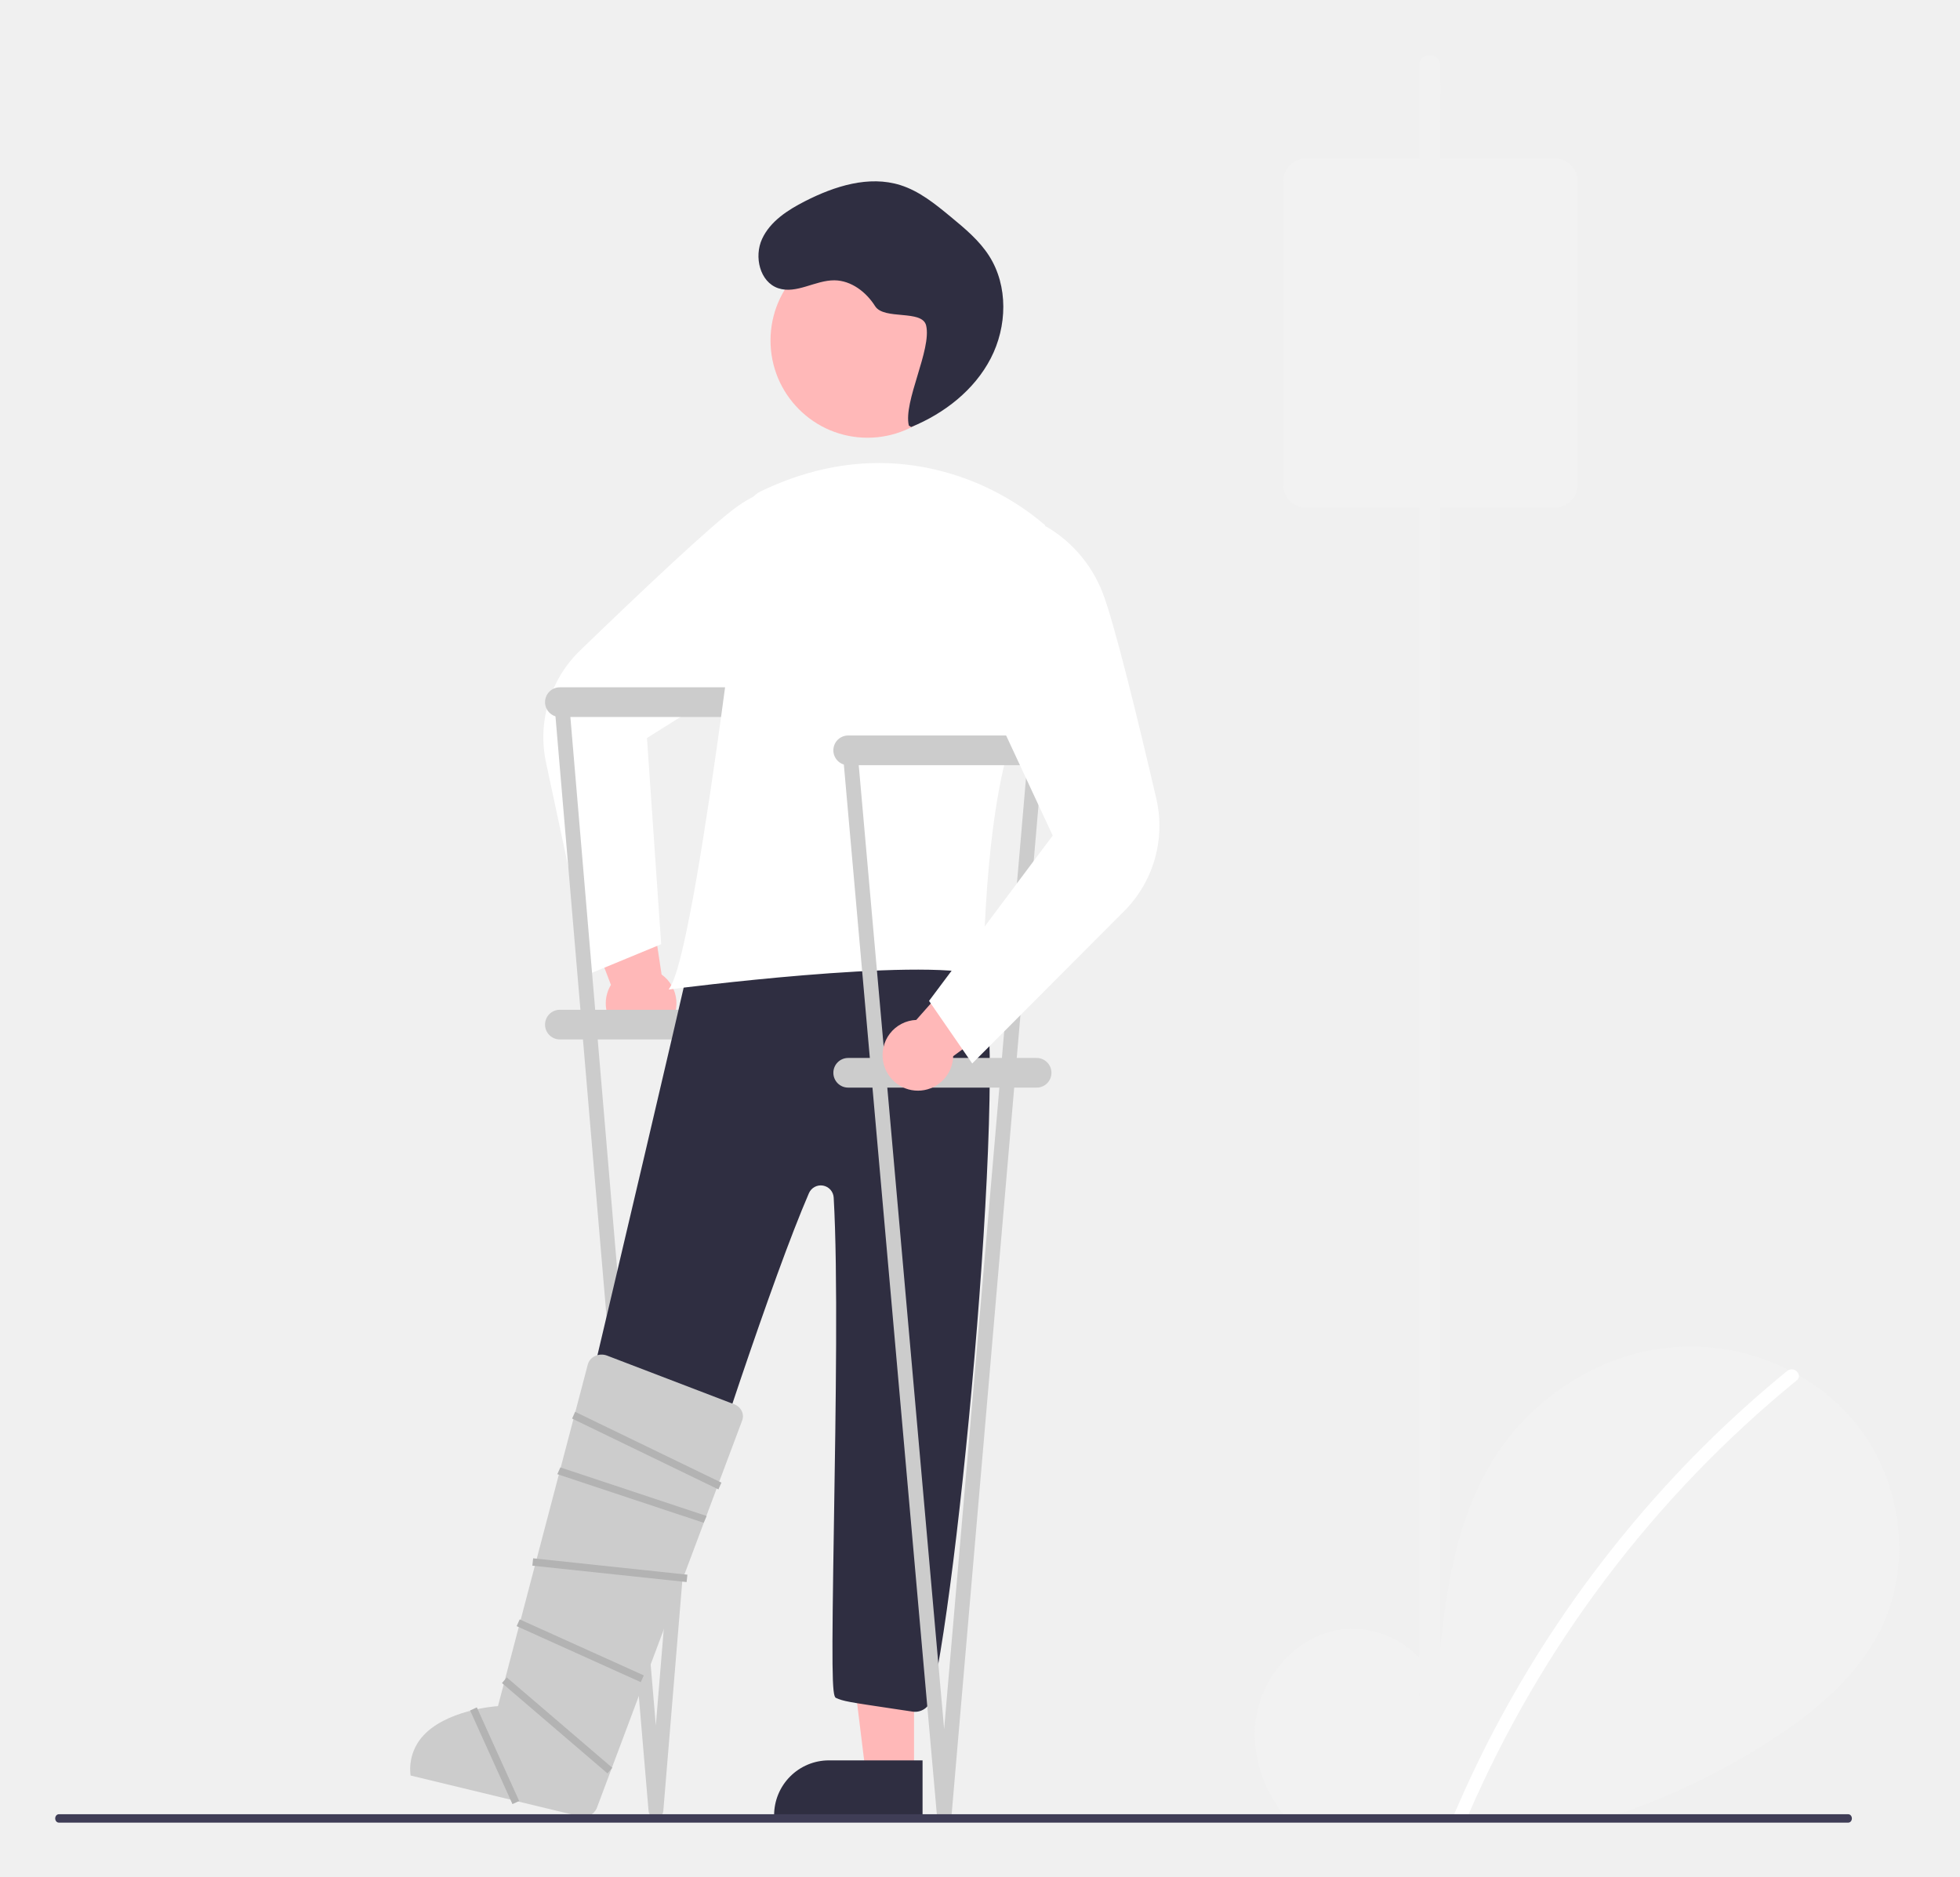
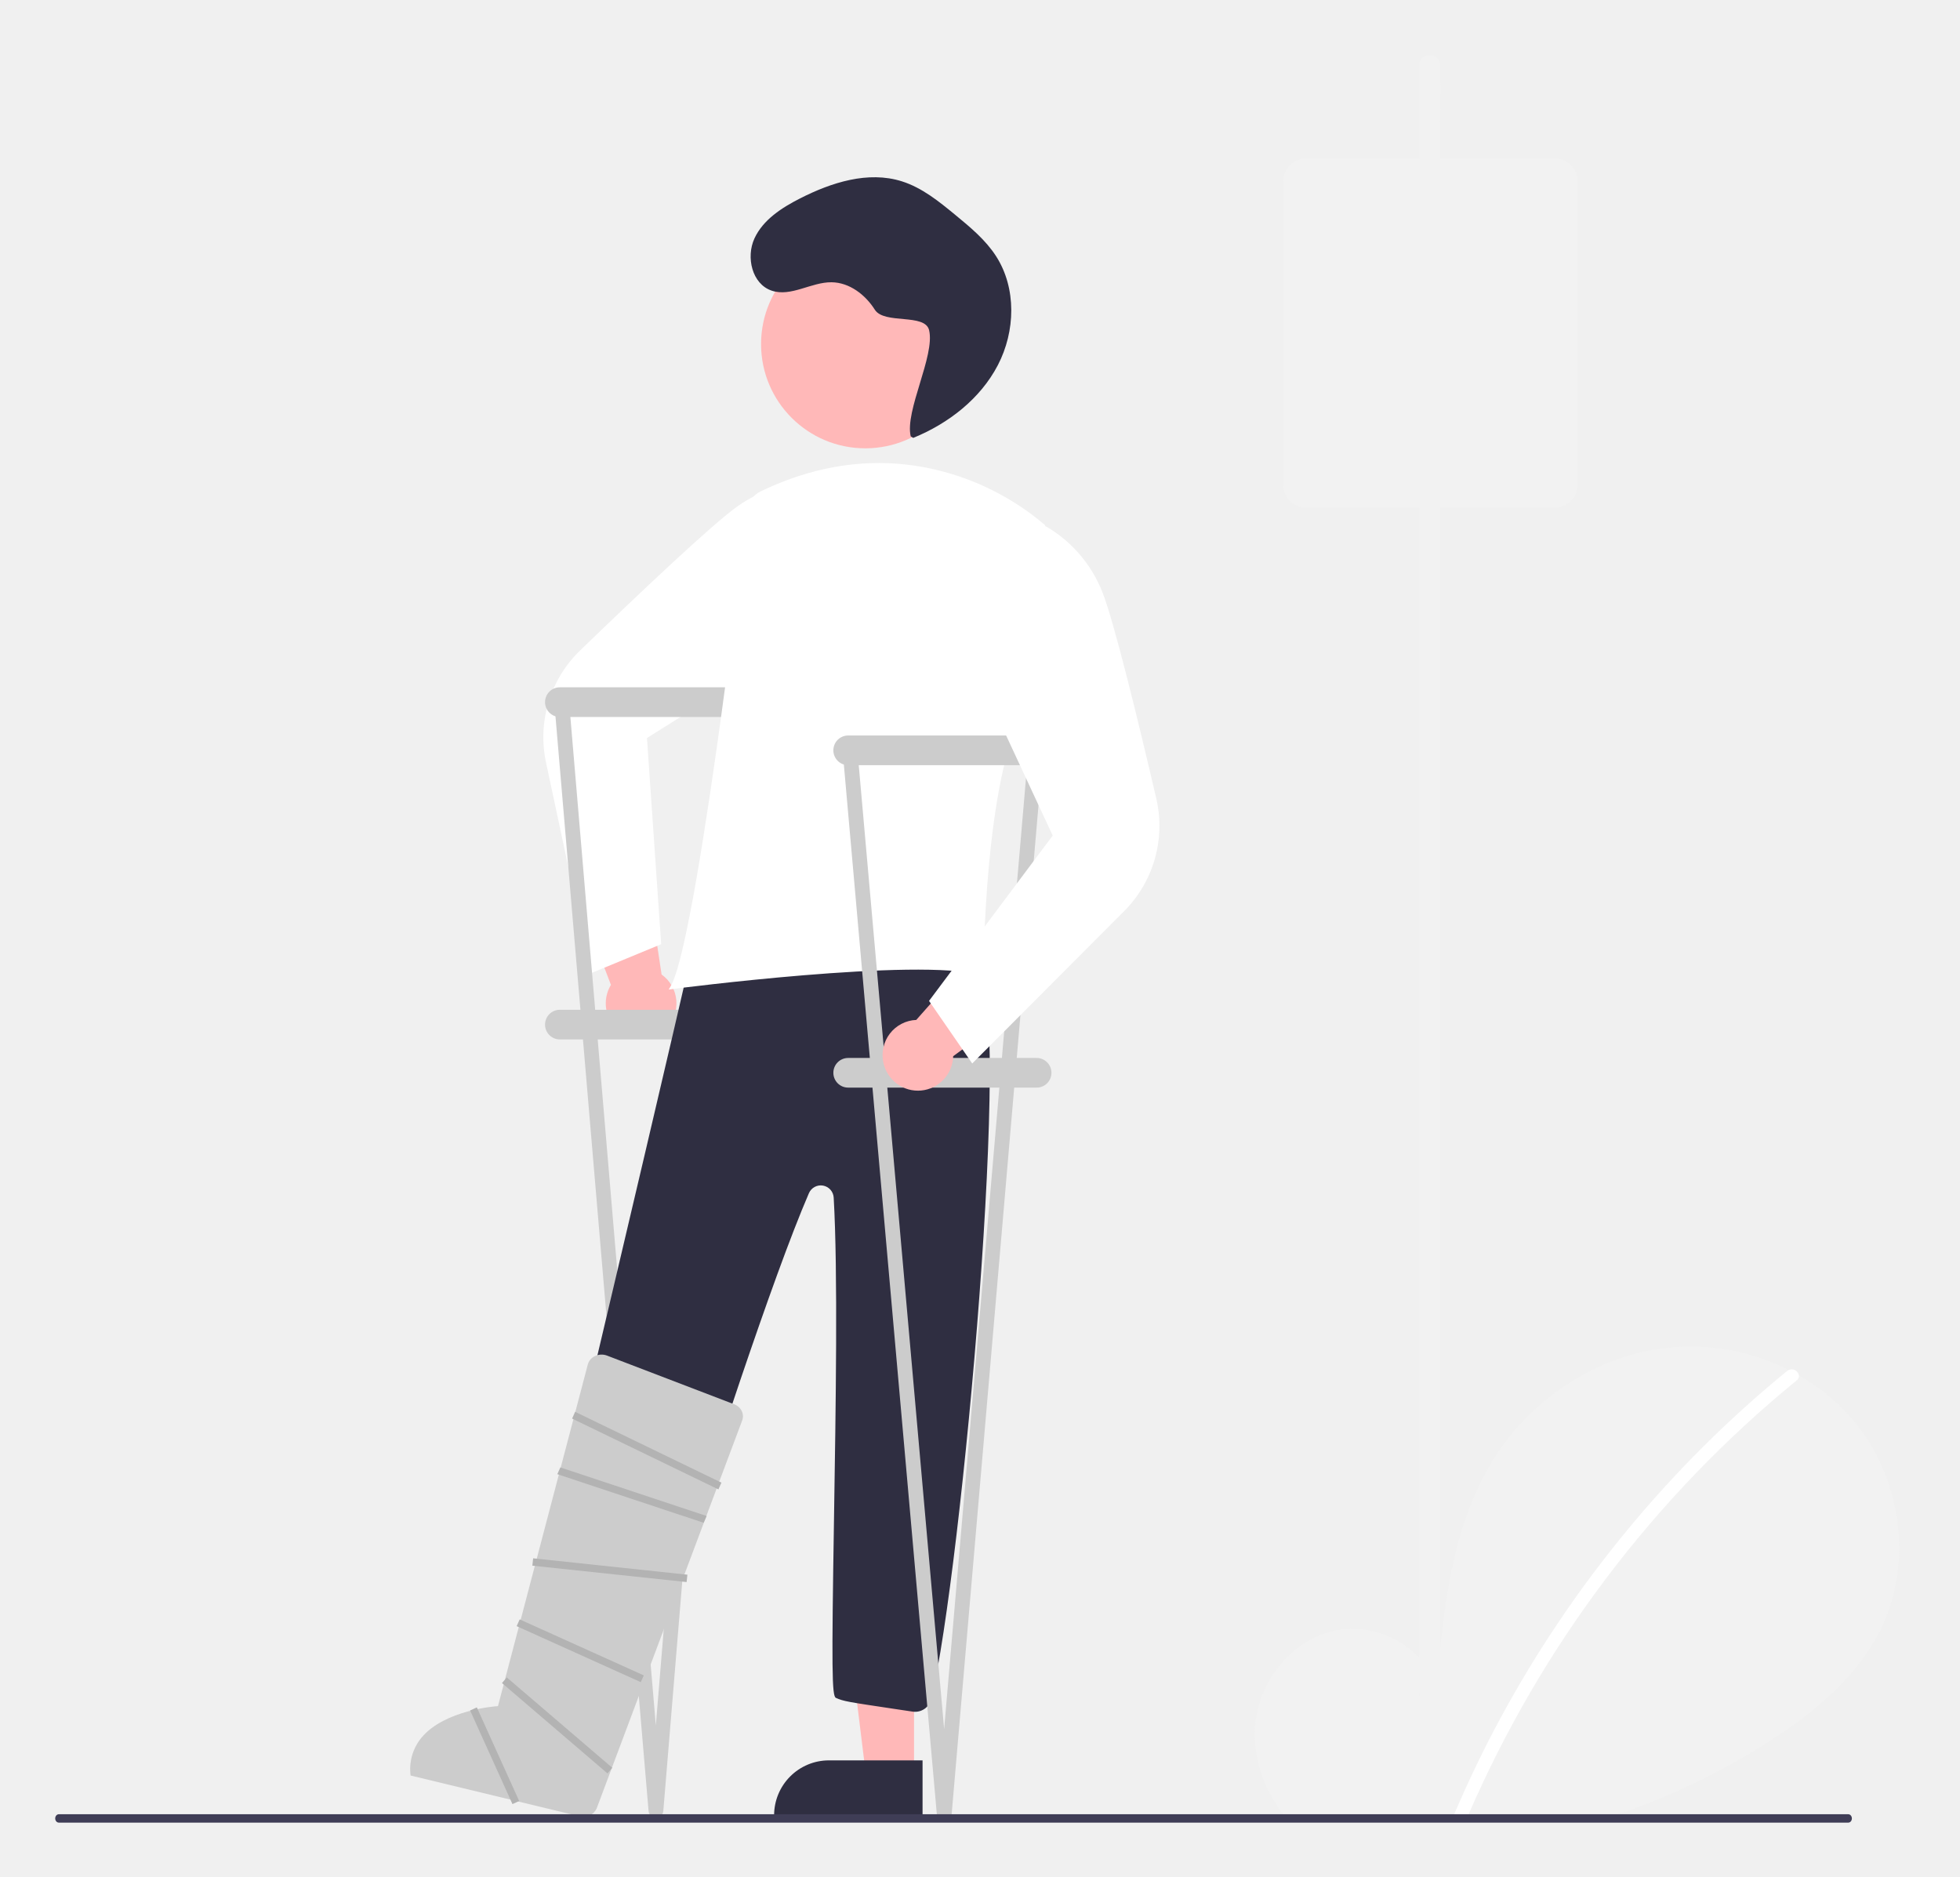
<svg xmlns="http://www.w3.org/2000/svg" width="188" height="180" viewBox="0 0 188 180" fill="none">
  <path d="M180.467 156.113C178.278 160.67 174.244 164.06 170.016 166.815C165.394 169.824 160.415 172.241 155.194 174.009C154.478 174.256 153.755 174.486 153.029 174.706H123.666C123.462 174.483 123.267 174.25 123.083 174.009C121.116 171.483 120.053 168.247 120.439 165.077C120.936 161.004 124.021 157.263 128.016 156.399C132.016 155.531 136.574 157.925 137.79 161.844C138.457 154.291 139.229 146.425 143.231 139.994C146.859 134.172 153.137 130.006 159.94 129.26C163.941 128.843 167.978 129.584 171.572 131.396C171.902 131.563 172.229 131.737 172.549 131.918C174.706 133.145 176.609 134.773 178.156 136.716C182.399 142.101 183.438 149.929 180.467 156.113Z" fill="#F2F2F2" />
-   <path d="M172.334 132.396C158.68 143.546 147.89 157.816 140.869 174.009C140.769 174.239 140.668 174.472 140.57 174.706H139.188C139.285 174.472 139.382 174.239 139.483 174.009C140.821 170.874 142.297 167.794 143.92 164.795C147.372 158.416 151.435 152.389 156.049 146.798C160.661 141.199 165.812 136.071 171.427 131.486C171.472 131.45 171.521 131.42 171.573 131.396C171.671 131.353 171.777 131.333 171.883 131.338C171.989 131.342 172.093 131.37 172.187 131.421C172.281 131.471 172.362 131.542 172.425 131.628C172.488 131.714 172.53 131.813 172.549 131.918C172.559 132.01 172.545 132.103 172.507 132.187C172.469 132.271 172.409 132.343 172.334 132.396V132.396Z" fill="white" />
+   <path d="M172.334 132.396C158.68 143.546 147.89 157.816 140.869 174.009C140.769 174.239 140.668 174.472 140.57 174.706H139.188C139.285 174.472 139.382 174.239 139.483 174.009C140.821 170.874 142.297 167.794 143.92 164.795C147.372 158.416 151.435 152.389 156.049 146.798C160.661 141.199 165.812 136.071 171.427 131.486C171.472 131.45 171.521 131.42 171.573 131.396C171.671 131.353 171.777 131.333 171.883 131.338C171.989 131.342 172.093 131.37 172.187 131.421C172.281 131.471 172.362 131.542 172.425 131.628C172.488 131.714 172.53 131.813 172.549 131.918C172.559 132.01 172.545 132.103 172.507 132.187C172.469 132.271 172.409 132.343 172.334 132.396Z" fill="white" />
  <path d="M63.885 98.63C64.235 98.283 64.505 97.863 64.676 97.4C64.847 96.937 64.914 96.442 64.873 95.95C64.833 95.458 64.685 94.981 64.44 94.553C64.196 94.124 63.861 93.755 63.459 93.47L61.758 82.23L54.773 84.434L58.6 94.463C58.168 95.172 58.01 96.015 58.157 96.833C58.304 97.651 58.745 98.386 59.396 98.9C60.048 99.414 60.865 99.67 61.692 99.62C62.519 99.57 63.3 99.218 63.885 98.63H63.885Z" fill="#FFB8B8" />
  <path d="M56.689 93.342L52.38 73.165C51.96 71.232 52.042 69.223 52.619 67.332C53.195 65.44 54.246 63.728 55.671 62.36C61.186 57.031 68.275 50.314 70.723 48.576C73.022 46.934 75.802 46.111 78.622 46.239L78.681 46.245L82.387 49.757L74.313 63.085L62.056 70.785L63.419 90.561L56.689 93.342Z" fill="white" />
  <path d="M71.779 65.922H53.697C52.914 65.922 52.279 66.559 52.279 67.344C52.279 68.13 52.914 68.766 53.697 68.766H71.779C72.563 68.766 73.198 68.13 73.198 67.344C73.198 66.559 72.563 65.922 71.779 65.922Z" fill="#CCCCCC" />
  <path d="M71.779 96.851H53.697C52.914 96.851 52.279 97.488 52.279 98.273C52.279 99.058 52.914 99.695 53.697 99.695H71.779C72.563 99.695 73.198 99.058 73.198 98.273C73.198 97.488 72.563 96.851 71.779 96.851Z" fill="#CCCCCC" />
  <path d="M62.916 174.35C62.739 174.35 62.568 174.284 62.438 174.164C62.307 174.044 62.226 173.879 62.21 173.702L53.17 67.407C53.154 67.219 53.212 67.033 53.333 66.888C53.453 66.743 53.627 66.653 53.814 66.636C54.001 66.62 54.188 66.678 54.332 66.799C54.476 66.92 54.566 67.094 54.583 67.282L62.906 165.489L70.993 67.283C71.001 67.19 71.027 67.1 71.07 67.017C71.113 66.934 71.171 66.86 71.243 66.8C71.314 66.74 71.396 66.695 71.485 66.667C71.574 66.638 71.667 66.628 71.76 66.636C71.853 66.644 71.943 66.67 72.026 66.713C72.109 66.756 72.182 66.815 72.242 66.887C72.302 66.958 72.347 67.041 72.375 67.13C72.403 67.219 72.414 67.312 72.406 67.406L63.623 173.701C63.608 173.878 63.527 174.043 63.396 174.163C63.265 174.283 63.095 174.35 62.917 174.35H62.916Z" fill="#CCCCCC" />
-   <path d="M83.209 41.984C88.347 41.984 92.512 37.808 92.512 32.656C92.512 27.504 88.347 23.328 83.209 23.328C78.071 23.328 73.906 27.504 73.906 32.656C73.906 37.808 78.071 41.984 83.209 41.984Z" fill="#FFB8B8" />
+   <path d="M83 43C88.523 43 93 38.523 93 33C93 27.477 88.523 23 83 23C77.477 23 73 27.477 73 33C73 38.523 77.477 43 83 43Z" fill="#FFB8B8" />
  <path d="M55.483 170.087L51.059 168.673L54.392 150.889L60.922 152.976L55.483 170.087Z" fill="#FFB8B8" />
  <path d="M55.237 174.022L40.994 169.47L41.111 169.099C41.565 167.68 42.56 166.499 43.881 165.815C45.201 165.131 46.738 165 48.154 165.451L57.057 168.296L55.237 174.022Z" fill="#2F2E41" />
  <path d="M87.673 169.995H83.029L80.819 152.036H87.673V169.995Z" fill="#FFB8B8" />
  <path d="M74.251 174.141H88.49V168.843H79.501C78.109 168.844 76.774 169.4 75.79 170.387C74.806 171.373 74.252 172.712 74.251 174.107V174.141Z" fill="#2F2E41" />
  <path d="M87.537 164.167L85.969 163.933C81.216 163.223 80.931 163.18 80.177 162.848C79.791 162.678 79.764 160.113 79.996 145.693C80.165 135.108 80.377 121.935 79.966 114.863C79.949 114.584 79.839 114.318 79.654 114.11C79.468 113.901 79.218 113.762 78.943 113.713C78.669 113.665 78.386 113.71 78.14 113.843C77.895 113.975 77.701 114.187 77.59 114.443C74.053 122.633 68.119 140.96 64.192 153.087C62.826 157.306 61.748 160.638 61.065 162.635C60.933 163.013 60.666 163.328 60.315 163.518C59.964 163.709 59.554 163.761 59.167 163.666C55.935 162.856 56.151 162.511 51.549 161.318C51.151 161.216 50.807 160.964 50.59 160.614C50.374 160.264 50.3 159.843 50.386 159.44C51.218 155.504 66.452 91.681 67.618 85.615C67.657 85.407 67.738 85.209 67.854 85.033C67.97 84.856 68.12 84.705 68.294 84.587C68.469 84.469 68.666 84.386 68.873 84.345C69.079 84.303 69.292 84.303 69.499 84.345C72.929 85.038 75.016 85.773 78.405 86.484C82.062 87.251 85.844 88.044 89.533 88.784C89.9 88.859 90.229 89.061 90.462 89.355C91.375 90.511 92.728 91.16 94.161 91.847C95.127 92.31 92.938 92.268 93.779 92.936C97.187 95.641 92.287 150.558 89.326 162.962C89.231 163.35 88.995 163.689 88.664 163.912C88.333 164.135 87.931 164.226 87.537 164.167V164.167Z" fill="#2F2E41" />
-   <path d="M87.174 40.818C86.631 38.507 89.377 33.535 88.834 31.224C88.466 29.659 84.796 30.723 83.939 29.364C83.083 28.005 81.648 26.904 80.045 26.886C78.202 26.865 76.388 28.235 74.643 27.643C72.877 27.044 72.313 24.62 73.094 22.924C73.874 21.227 75.555 20.145 77.216 19.298C80.045 17.855 83.338 16.802 86.365 17.756C88.195 18.333 89.725 19.584 91.206 20.807C92.556 21.921 93.928 23.061 94.872 24.538C96.72 27.43 96.609 31.326 95.029 34.374C93.449 37.422 90.571 39.659 87.4 40.957" fill="#2F2E41" />
+   <path d="M87.354 41.853C86.776 39.401 89.698 34.127 89.12 31.675C88.729 30.015 84.822 31.144 83.91 29.702C82.999 28.26 81.472 27.092 79.765 27.073C77.803 27.051 75.873 28.505 74.014 27.876C72.135 27.241 71.535 24.67 72.365 22.87C73.196 21.07 74.986 19.923 76.754 19.024C79.765 17.493 83.27 16.376 86.493 17.388C88.441 18 90.07 19.327 91.646 20.624C93.082 21.807 94.543 23.016 95.548 24.582C97.515 27.65 97.397 31.783 95.715 35.017C94.034 38.25 90.97 40.623 87.594 42" fill="#2F2E41" />
  <path d="M64.33 94.594C65.334 92.912 66.859 85.031 68.739 71.805C70.019 62.775 71.134 53.601 71.687 48.914C71.73 48.535 71.868 48.173 72.089 47.862C72.31 47.551 72.606 47.301 72.949 47.136C73.308 46.963 73.665 46.798 74.02 46.643C78.602 44.645 83.245 43.983 87.821 44.675C92.389 45.379 96.674 47.336 100.201 50.331L100.243 50.371L100.254 50.427C100.273 50.531 102.195 60.914 98.259 67.928C94.377 74.849 94.332 93.178 94.332 93.363V93.598L94.106 93.534C88.067 91.803 64.74 94.83 64.505 94.861L64.142 94.909L64.33 94.594Z" fill="white" />
  <path d="M99.434 70.544H81.352C80.569 70.544 79.934 71.18 79.934 71.966C79.934 72.751 80.569 73.388 81.352 73.388H99.434C100.218 73.388 100.853 72.751 100.853 71.966C100.853 71.18 100.218 70.544 99.434 70.544Z" fill="#CCCCCC" />
  <path d="M99.434 101.472H81.352C80.569 101.472 79.934 102.109 79.934 102.894C79.934 103.68 80.569 104.316 81.352 104.316H99.434C100.218 104.316 100.853 103.68 100.853 102.894C100.853 102.109 100.218 101.472 99.434 101.472Z" fill="#CCCCCC" />
  <path d="M90.571 174.706C90.393 174.706 90.223 174.639 90.092 174.519C89.961 174.399 89.88 174.235 89.864 174.058L80.825 72.029C80.816 71.936 80.826 71.842 80.854 71.753C80.882 71.664 80.927 71.581 80.987 71.509C81.047 71.438 81.12 71.379 81.203 71.335C81.285 71.292 81.376 71.266 81.468 71.258C81.561 71.249 81.654 71.26 81.743 71.287C81.832 71.315 81.915 71.361 81.986 71.421C82.057 71.481 82.116 71.554 82.159 71.637C82.203 71.719 82.229 71.81 82.237 71.903L90.56 165.845L98.647 71.905C98.663 71.717 98.753 71.543 98.897 71.422C99.041 71.3 99.227 71.241 99.415 71.257C99.602 71.274 99.775 71.364 99.896 71.508C100.017 71.652 100.076 71.839 100.06 72.027L91.277 174.056C91.262 174.233 91.181 174.398 91.05 174.518C90.92 174.639 90.749 174.706 90.572 174.706H90.571Z" fill="#CCCCCC" />
  <path d="M84.732 101.923C84.627 101.441 84.628 100.941 84.735 100.46C84.843 99.978 85.054 99.526 85.355 99.135C85.656 98.744 86.038 98.424 86.476 98.198C86.913 97.971 87.395 97.844 87.887 97.824L95.406 89.314L100.075 94.97L91.428 101.304C91.406 102.135 91.081 102.929 90.515 103.536C89.948 104.142 89.18 104.519 88.354 104.596C87.529 104.672 86.704 104.442 86.037 103.949C85.369 103.457 84.905 102.736 84.732 101.923V101.923Z" fill="#FFB8B8" />
  <path d="M89.111 96L100.973 80.141L94.856 66.998L95.3 51.411L100.315 50.482L100.368 50.509C102.804 51.937 104.693 54.143 105.732 56.774C106.846 59.567 109.157 69.068 110.899 76.547C111.354 78.471 111.308 80.481 110.767 82.383C110.225 84.285 109.206 86.016 107.806 87.41L93.254 102.001L89.111 96Z" fill="white" />
-   <path d="M39.384 170.296L55.613 174.214C55.928 174.297 56.262 174.267 56.557 174.129C56.852 173.991 57.09 173.754 57.228 173.458L71.169 136.293C71.231 136.15 71.262 135.996 71.263 135.841C71.263 135.685 71.231 135.531 71.17 135.388C71.1 135.227 70.998 135.083 70.87 134.963C70.743 134.843 70.592 134.751 70.428 134.691L58.226 130.019C58.033 129.945 57.827 129.912 57.62 129.924C57.414 129.935 57.213 129.99 57.029 130.085C56.87 130.164 56.729 130.276 56.617 130.414C56.504 130.552 56.422 130.713 56.377 130.886L56.377 130.887L47.764 163.643L47.636 163.651C47.587 163.654 42.65 163.991 40.43 166.663C40.015 167.164 39.709 167.745 39.529 168.37C39.349 168.995 39.3 169.651 39.384 170.296V170.296Z" fill="#CCCCCC" />
+   <path d="M39.384 170.296L55.613 174.214C55.928 174.297 56.262 174.267 56.557 174.129C56.852 173.991 57.09 173.754 57.228 173.458L71.169 136.293C71.231 136.15 71.262 135.996 71.263 135.841C71.263 135.685 71.231 135.531 71.17 135.388C71.1 135.227 70.998 135.083 70.87 134.963C70.743 134.843 70.592 134.751 70.428 134.691L58.226 130.019C58.033 129.945 57.827 129.912 57.62 129.924C57.414 129.935 57.213 129.99 57.029 130.085C56.87 130.164 56.729 130.276 56.617 130.414C56.504 130.552 56.422 130.713 56.377 130.886L56.377 130.887L47.764 163.643L47.636 163.651C47.587 163.654 42.65 163.991 40.43 166.663C40.015 167.164 39.709 167.745 39.529 168.37C39.349 168.995 39.3 169.651 39.384 170.296Z" fill="#CCCCCC" />
  <path d="M51.138 149.462L51.063 150.169L65.859 151.74L65.934 151.033L51.138 149.462Z" fill="#B3B3B3" />
  <path d="M49.847 155.32L49.556 155.968L61.463 161.34L61.754 160.691L49.847 155.32Z" fill="#B3B3B3" />
  <path d="M67.491 146.053L53.457 141.392L53.748 140.744L67.782 145.405L67.491 146.053Z" fill="#B3B3B3" />
  <path d="M68.909 142.854L54.875 136.06L55.166 135.411L69.2 142.205L68.909 142.854Z" fill="#B3B3B3" />
  <path d="M48.61 160.887L48.149 161.427L58.268 170.094L58.729 169.554L48.61 160.887Z" fill="#B3B3B3" />
  <path d="M45.737 163.76L45.091 164.054L49.154 173.037L49.8 172.743L45.737 163.76Z" fill="#B3B3B3" />
  <path d="M138.135 164.44V12.68C138.135 10.631 138.174 8.577 138.135 6.528C138.133 6.438 138.135 6.349 138.135 6.259C138.135 4.974 136.143 4.971 136.143 6.259V158.019C136.143 160.068 136.104 162.122 136.143 164.171C136.144 164.261 136.143 164.35 136.143 164.44C136.143 165.725 138.135 165.728 138.135 164.44V164.44Z" fill="#F2F2F2" />
-   <path d="M149.154 48.675H125.246C124.674 48.674 124.125 48.446 123.72 48.04C123.316 47.634 123.088 47.084 123.087 46.511V17.377C123.088 16.804 123.316 16.254 123.72 15.848C124.125 15.442 124.674 15.214 125.246 15.213H149.154C149.727 15.214 150.275 15.442 150.68 15.848C151.084 16.254 151.312 16.804 151.313 17.377V46.511C151.312 47.084 151.084 47.634 150.68 48.04C150.275 48.446 149.727 48.674 149.154 48.675V48.675Z" fill="#F2F2F2" />
-   <path d="M177.629 174.411C177.629 174.464 177.62 174.517 177.602 174.566C177.585 174.614 177.559 174.659 177.527 174.696C177.495 174.734 177.457 174.763 177.414 174.783C177.372 174.804 177.327 174.814 177.281 174.814H5.643C5.55 174.814 5.462 174.771 5.397 174.696C5.332 174.62 5.295 174.518 5.295 174.411C5.295 174.305 5.332 174.202 5.397 174.127C5.462 174.051 5.55 174.009 5.643 174.009H177.281C177.327 174.009 177.372 174.019 177.414 174.039C177.457 174.059 177.495 174.089 177.527 174.126C177.559 174.164 177.585 174.208 177.602 174.257C177.62 174.306 177.629 174.358 177.629 174.411V174.411Z" fill="#3F3D56" />
+   <path d="M149.154 48.675H125.246C124.674 48.674 124.125 48.446 123.72 48.04C123.316 47.634 123.088 47.084 123.087 46.511V17.377C123.088 16.804 123.316 16.254 123.72 15.848C124.125 15.442 124.674 15.214 125.246 15.213H149.154C149.727 15.214 150.275 15.442 150.68 15.848C151.084 16.254 151.312 16.804 151.313 17.377V46.511C151.312 47.084 151.084 47.634 150.68 48.04C150.275 48.446 149.727 48.674 149.154 48.675Z" fill="#F2F2F2" />
+   <path d="M177.629 174.411C177.629 174.464 177.62 174.517 177.602 174.566C177.585 174.614 177.559 174.659 177.527 174.696C177.495 174.734 177.456 174.763 177.414 174.783C177.372 174.804 177.327 174.814 177.281 174.814H5.643C5.55 174.814 5.462 174.771 5.397 174.696C5.332 174.62 5.295 174.518 5.295 174.411C5.295 174.305 5.332 174.202 5.397 174.127C5.462 174.051 5.55 174.009 5.643 174.009H177.281C177.327 174.009 177.372 174.019 177.414 174.039C177.456 174.059 177.495 174.089 177.527 174.126C177.559 174.164 177.585 174.208 177.602 174.257C177.62 174.306 177.629 174.358 177.629 174.411Z" fill="#3F3D56" />
</svg>
